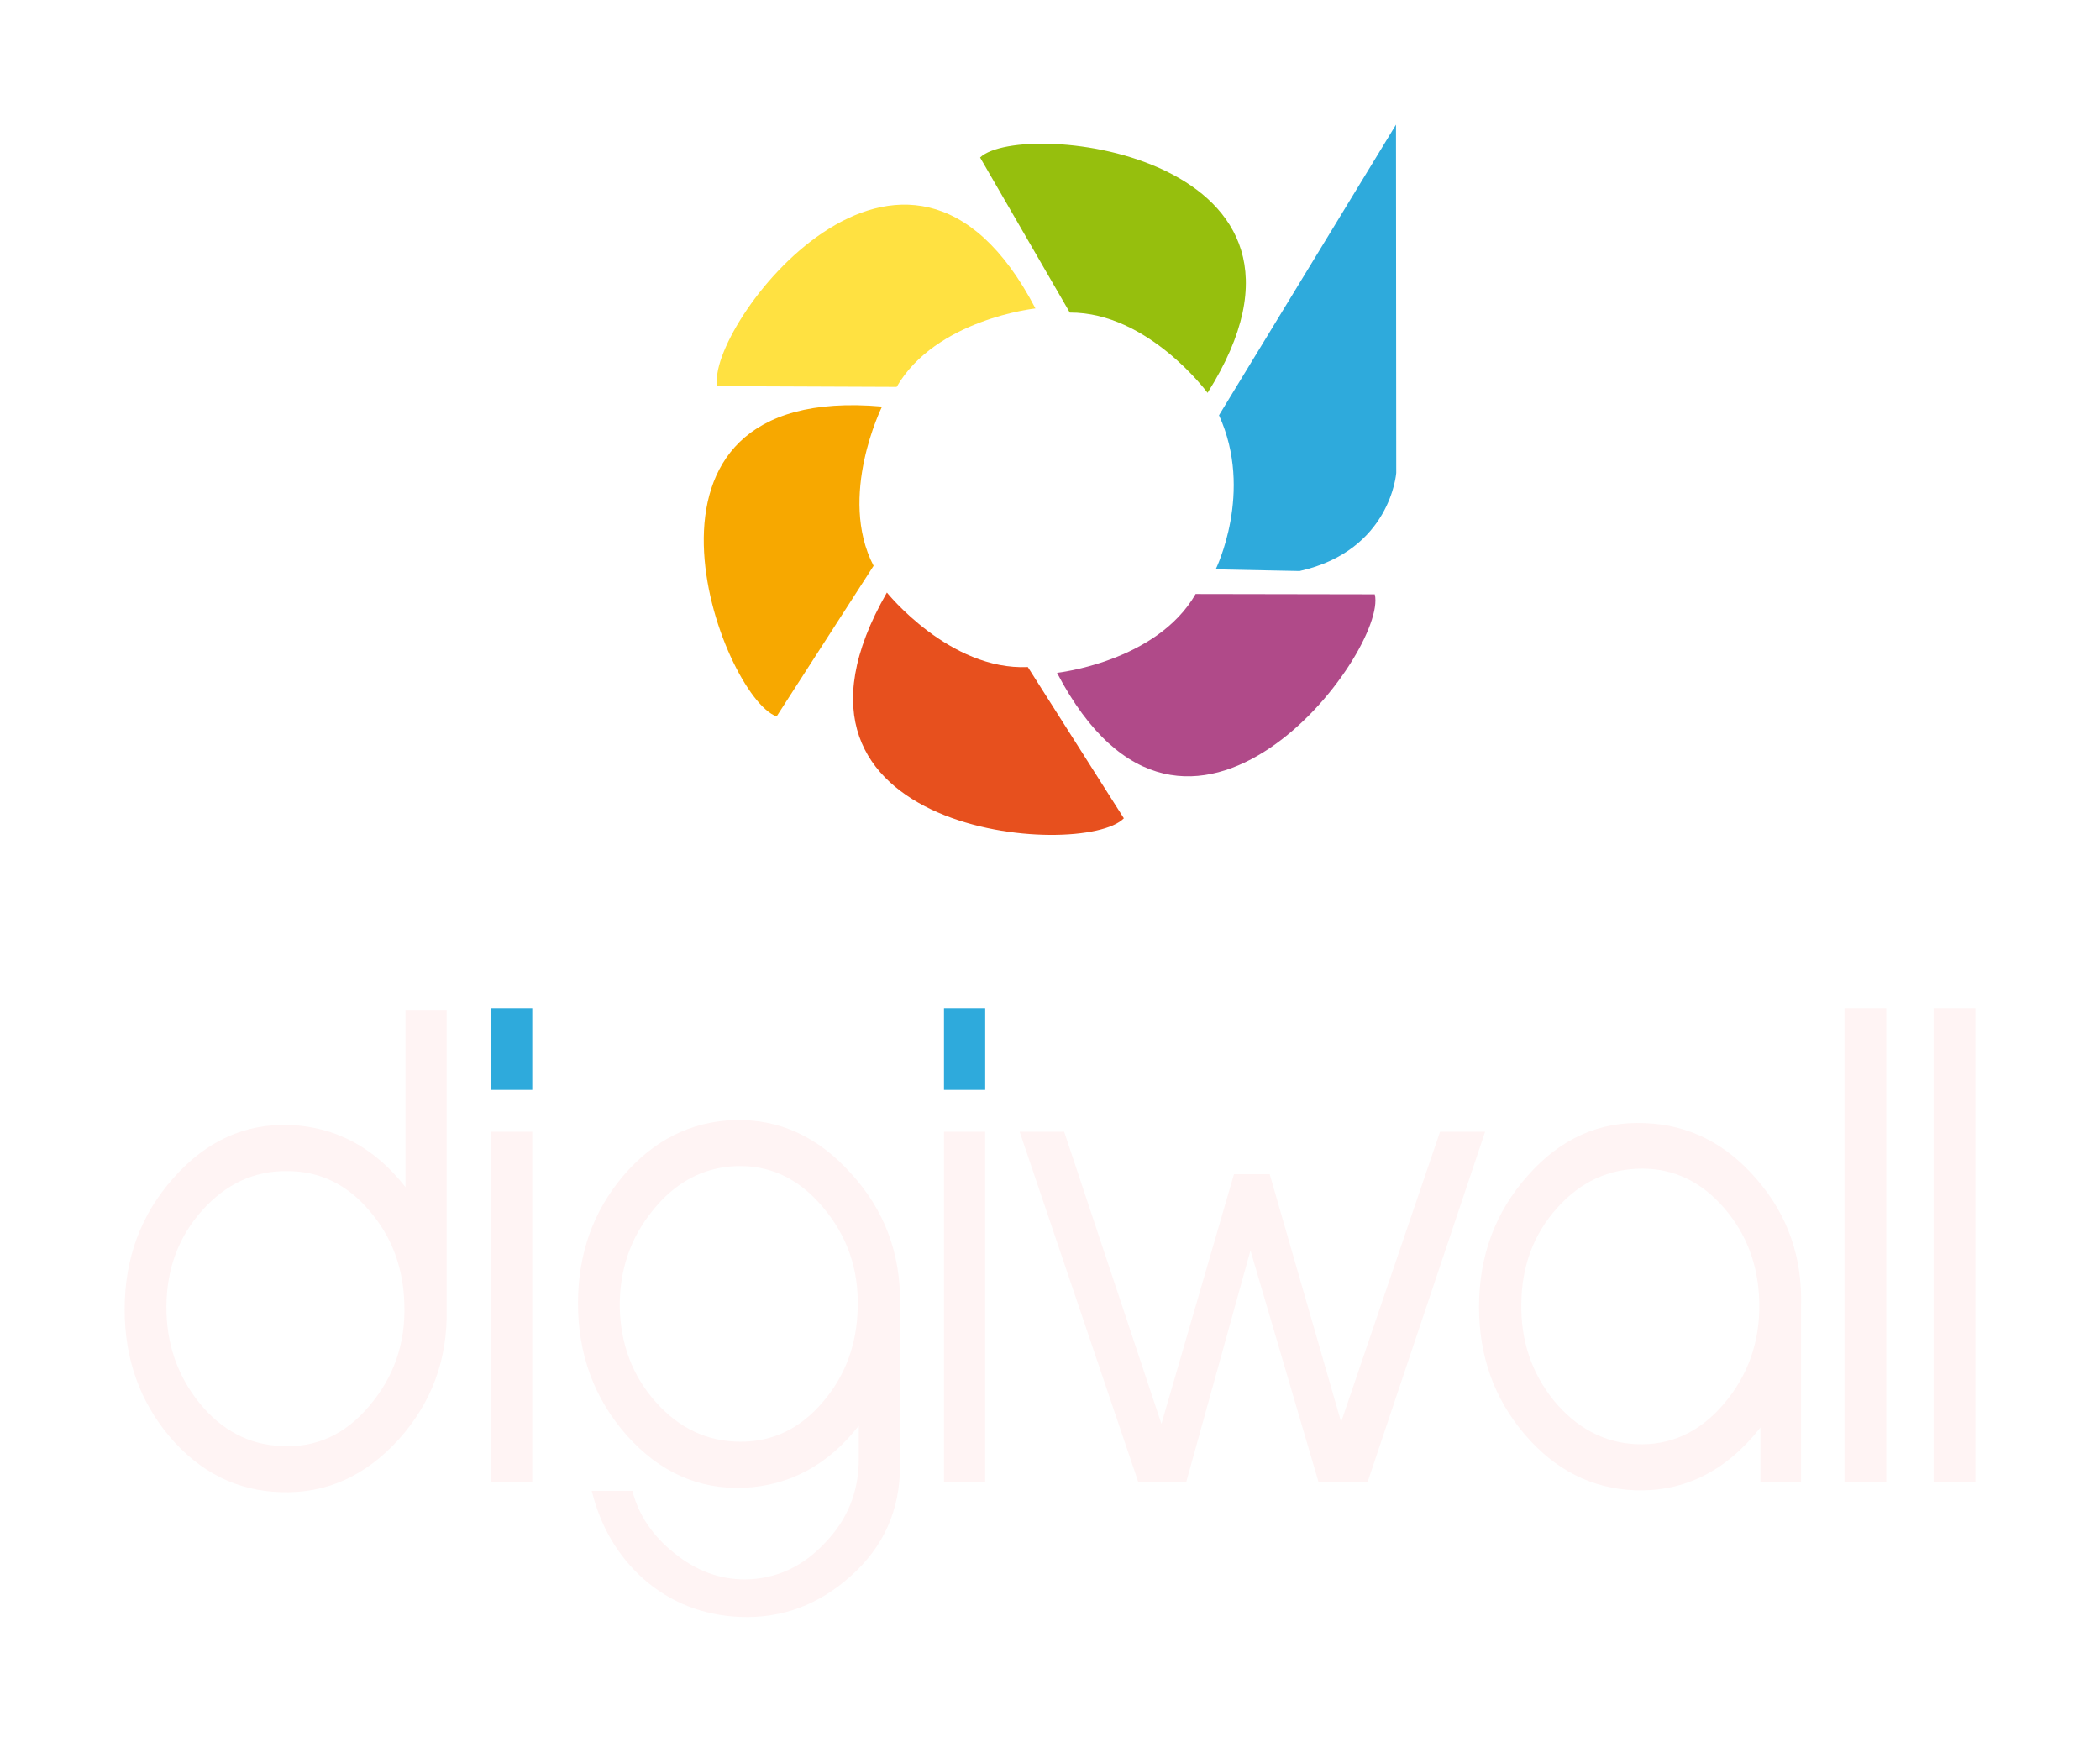
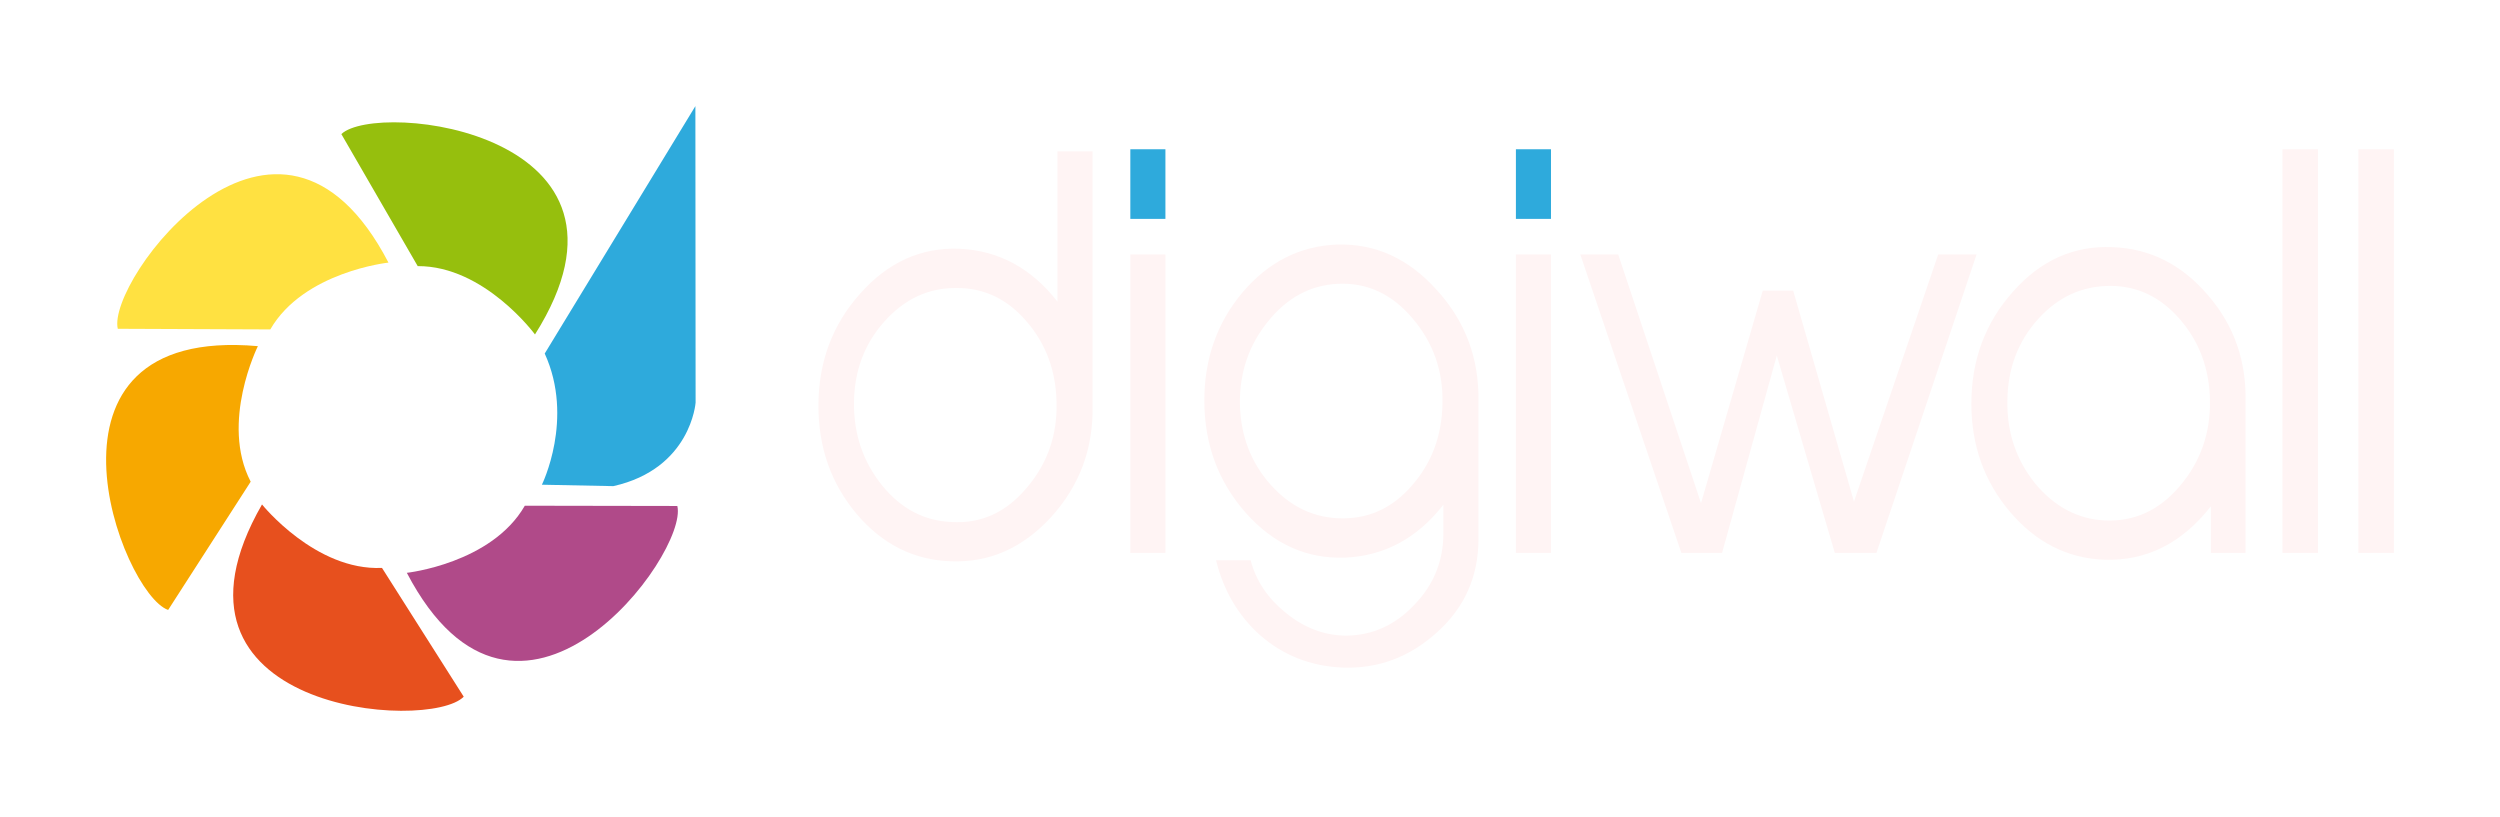
- <svg xmlns="http://www.w3.org/2000/svg" width="168.464mm" height="139.736mm" viewBox="0 0 168.464 139.736" version="1.1" id="svg8">
+ <svg xmlns="http://www.w3.org/2000/svg" width="235.589mm" height="76.983mm" viewBox="0 0 235.589 76.983" version="1.1" id="svg8">
  <defs id="defs2" />
-   <g id="layer1" transform="translate(-62.6433,-154.6621)">
-     <g id="g832" transform="translate(111.7187,-66.81738)">
+   <g id="layer1" transform="translate(-59.58544,-153.7172)">
+     <g id="g832" transform="translate(62.20378,-67.76232)">
      <path id="path3482-5-3-1-1" d="m 8.481,252.463 c -1.068,-4.542 15.107,-26.227 25.507,-6.237 0,0 -7.988,0.852 -11.134,6.296 z" style="fill:#ffe141;fill-opacity:1;stroke:none;stroke-width:0.265px;stroke-linecap:butt;stroke-linejoin:miter;stroke-opacity:1" />
      <path id="path3544" d="m 48.447,267.157 c 0,0 3.074,-6.214 0.267,-12.361 l 14.198,-23.316 0.02,27.938 c 0,0 -0.434,6.233 -7.751,7.873 z" style="fill:#2eaadc;fill-opacity:1;stroke:none;stroke-width:0.265px;stroke-linecap:butt;stroke-linejoin:miter;stroke-opacity:1" />
      <path id="path3482-5-3-1-1-8" d="m 29.549,234.115 c 3.384,-3.213 30.266,-0.178 18.247,18.882 0,0 -4.764,-6.468 -11.051,-6.44 z" style="fill:#96bf0d;fill-opacity:1;stroke:none;stroke-width:0.265px;stroke-linecap:butt;stroke-linejoin:miter;stroke-opacity:1" />
      <path id="path3482-5-3-1-1-8-5" d="m 13.226,278.958 c -4.404,-1.542 -13.989,-26.84 8.457,-24.859 0,0 -3.577,7.193 -0.678,12.773 z" style="fill:#f7a800;fill-opacity:1;stroke:none;stroke-width:0.265px;stroke-linecap:butt;stroke-linejoin:miter;stroke-opacity:1" />
      <path id="path3482-5-3-1-1-8-5-1" d="m 41.081,287.132 c -3.248,3.349 -30.233,1.424 -19.009,-18.115 0,0 5.026,6.267 11.307,5.98 z" style="fill:#e7501e;fill-opacity:1;stroke:none;stroke-width:0.265px;stroke-linecap:butt;stroke-linejoin:miter;stroke-opacity:1" />
      <path id="path3482-5-3-1-1-8-5-1-3" d="m 61.211,269.161 c 1.079,4.539 -15.043,26.264 -25.492,6.299 0,0 7.986,-0.872 11.119,-6.324 z" style="fill:#b04a89;fill-opacity:1;stroke:none;stroke-width:0.265px;stroke-linecap:butt;stroke-linejoin:miter;stroke-opacity:1" />
    </g>
-     <g aria-label="digiwall" transform="matrix(1.102106,0,0,1.233405,-189.8974,184.8408)" style="font-style:normal;font-weight:normal;font-size:40px;line-height:1.25;font-family:sans-serif;letter-spacing:0px;word-spacing:0px;fill:#fff4f4;fill-opacity:1;stroke:none;stroke-opacity:1" id="flowRoot7317">
-       <path d="m 261.657,60.669 q 0.12,4.92 -3.52,8.52 -3.64,3.56 -8.56,3.4 -4.76,-0.12 -8.08,-3.6 -3.28,-3.48 -3.28,-8.28 0,-5 3.56,-8.56 3.56,-3.6 8.48,-3.44 5.04,0.2 8.4,4.04 v -11.48 h 3 z m -3.08,-0.24 q -0.08,-3.6 -2.56,-6.16 -2.44,-2.56 -5.96,-2.56 -3.6,-0.04 -6.2,2.56 -2.56,2.56 -2.6,6.2 -0.04,3.6 2.4,6.32 2.44,2.68 5.96,2.8 3.76,0.2 6.4,-2.6 2.68,-2.8 2.56,-6.56 z" style="font-style:normal;font-variant:normal;font-weight:normal;font-stretch:normal;font-family:abeatbyKai;-inkscape-font-specification:abeatbyKai;fill:#fff4f4;fill-opacity:1;stroke:none" id="path834" />
-       <path style="font-style:normal;font-variant:normal;font-weight:normal;font-stretch:normal;font-family:abeatbyKai;-inkscape-font-specification:abeatbyKai;fill:#2eaadc;fill-opacity:1;stroke:none" d="m 267.887,46.429 h -3 v -5.32 h 3 z" id="path833" />
-       <path style="font-style:normal;font-variant:normal;font-weight:normal;font-stretch:normal;font-family:abeatbyKai;-inkscape-font-specification:abeatbyKai;fill:#fff4f4;fill-opacity:1;stroke:none" d="m 267.887,71.949 h -3 v -22.8 h 3 z" id="path836" />
-       <path d="m 294.655,60.349 v 10.52 q 0,4.32 -3.56,7.16 -3.52,2.84 -8.08,2.68 -4.08,-0.16 -7.04,-2.48 -2.8,-2.24 -3.76,-5.72 h 2.96 q 0.68,2.36 3.04,4.04 2.36,1.72 5.16,1.72 3.36,-0.04 5.8,-2.36 2.48,-2.28 2.48,-5.48 v -2.16 q -3.36,3.84 -8.4,4.04 -4.92,0.16 -8.48,-3.4 -3.56,-3.6 -3.56,-8.6 0,-4.8 3.28,-8.28 3.32,-3.48 8.08,-3.64 4.92,-0.12 8.52,3.48 3.64,3.56 3.56,8.48 z m -3.08,0.24 q 0.12,-3.76 -2.56,-6.56 -2.64,-2.8 -6.4,-2.64 -3.52,0.16 -5.96,2.88 -2.44,2.68 -2.4,6.28 0.08,3.64 2.64,6.2 2.56,2.56 6.16,2.56 3.52,0 5.96,-2.56 2.48,-2.56 2.56,-6.16 z" style="font-style:normal;font-variant:normal;font-weight:normal;font-stretch:normal;font-family:abeatbyKai;-inkscape-font-specification:abeatbyKai;fill:#fff4f4;fill-opacity:1;stroke:none" id="path838" />
-       <path style="font-style:normal;font-variant:normal;font-weight:normal;font-stretch:normal;font-family:abeatbyKai;-inkscape-font-specification:abeatbyKai;fill:#2eaadc;fill-opacity:1;stroke:none" d="m 300.855,46.429 h -3 v -5.32 h 3 z" id="path837" />
-       <path style="font-style:normal;font-variant:normal;font-weight:normal;font-stretch:normal;font-family:abeatbyKai;-inkscape-font-specification:abeatbyKai;fill:#fff4f4;fill-opacity:1;stroke:none" d="m 300.855,71.949 h -3 v -22.8 h 3 z" id="path840" />
-       <path d="m 337.243,49.149 -8.56,22.8 h -3.56 l -4.96,-15.08 -4.68,15.08 h -3.48 l -8.64,-22.8 h 3.24 l 7.08,19 5.28,-16.24 h 2.6 l 5.2,16.12 7.2,-18.88 z" style="font-style:normal;font-variant:normal;font-weight:normal;font-stretch:normal;font-family:abeatbyKai;-inkscape-font-specification:abeatbyKai;fill:#fff4f4;fill-opacity:1;stroke:none" id="path842" />
-       <path d="m 360.24,60.509 v 0.16 11.28 h -2.96 v -3.56 q -3.72,4.24 -9.12,4.08 -4.72,-0.16 -8.04,-3.64 -3.32,-3.48 -3.32,-8.28 0,-5 3.56,-8.56 3.56,-3.6 8.52,-3.4 4.8,0.16 8.16,3.68 3.36,3.48 3.2,8.24 z m -3.04,-0.24 q -0.08,-3.6 -2.56,-6.16 -2.48,-2.56 -5.96,-2.56 -3.64,0 -6.2,2.56 -2.56,2.56 -2.6,6.2 -0.08,3.6 2.36,6.32 2.48,2.68 5.96,2.84 3.76,0.16 6.4,-2.6 2.68,-2.8 2.6,-6.6 z" style="font-style:normal;font-variant:normal;font-weight:normal;font-stretch:normal;font-family:abeatbyKai;-inkscape-font-specification:abeatbyKai;fill:#fff4f4;fill-opacity:1;stroke:none" id="path844" />
-       <path d="m 366.442,71.949 h -3.04 v -30.84 h 3.04 z" style="font-style:normal;font-variant:normal;font-weight:normal;font-stretch:normal;font-family:abeatbyKai;-inkscape-font-specification:abeatbyKai;fill:#fff4f4;fill-opacity:1;stroke:none" id="path846" />
-       <path d="m 372.927,71.949 h -3.04 v -30.84 h 3.04 z" style="font-style:normal;font-variant:normal;font-weight:normal;font-stretch:normal;font-family:abeatbyKai;-inkscape-font-specification:abeatbyKai;fill:#fff4f4;fill-opacity:1;stroke:none" id="path848" />
+     <g aria-label="digiwall" transform="matrix(1.102106,0,0,1.233405,-125.8305,117.0785)" style="font-style:normal;font-weight:normal;font-size:40px;line-height:1.25;font-family:sans-serif;letter-spacing:0px;word-spacing:0px;fill:#fff4f4;fill-opacity:1;stroke:none;stroke-opacity:1" id="flowRoot7317">
+       <g id="g849">
+         <path id="path834" style="font-style:normal;font-variant:normal;font-weight:normal;font-stretch:normal;font-family:abeatbyKai;-inkscape-font-specification:abeatbyKai;fill:#fff4f4;fill-opacity:1;stroke:none" d="m 261.657,60.669 q 0.12,4.92 -3.52,8.52 -3.64,3.56 -8.56,3.4 -4.76,-0.12 -8.08,-3.6 -3.28,-3.48 -3.28,-8.28 0,-5 3.56,-8.56 3.56,-3.6 8.48,-3.44 5.04,0.2 8.4,4.04 v -11.48 h 3 z m -3.08,-0.24 q -0.08,-3.6 -2.56,-6.16 -2.44,-2.56 -5.96,-2.56 -3.6,-0.04 -6.2,2.56 -2.56,2.56 -2.6,6.2 -0.04,3.6 2.4,6.32 2.44,2.68 5.96,2.8 3.76,0.2 6.4,-2.6 2.68,-2.8 2.56,-6.56 z" />
+         <path id="path833" d="m 267.887,46.429 h -3 v -5.32 h 3 z" style="font-style:normal;font-variant:normal;font-weight:normal;font-stretch:normal;font-family:abeatbyKai;-inkscape-font-specification:abeatbyKai;fill:#2eaadc;fill-opacity:1;stroke:none" />
+         <path id="path836" d="m 267.887,71.949 h -3 v -22.8 h 3 z" style="font-style:normal;font-variant:normal;font-weight:normal;font-stretch:normal;font-family:abeatbyKai;-inkscape-font-specification:abeatbyKai;fill:#fff4f4;fill-opacity:1;stroke:none" />
+         <path id="path838" style="font-style:normal;font-variant:normal;font-weight:normal;font-stretch:normal;font-family:abeatbyKai;-inkscape-font-specification:abeatbyKai;fill:#fff4f4;fill-opacity:1;stroke:none" d="m 294.655,60.349 v 10.52 q 0,4.32 -3.56,7.16 -3.52,2.84 -8.08,2.68 -4.08,-0.16 -7.04,-2.48 -2.8,-2.24 -3.76,-5.72 h 2.96 q 0.68,2.36 3.04,4.04 2.36,1.72 5.16,1.72 3.36,-0.04 5.8,-2.36 2.48,-2.28 2.48,-5.48 v -2.16 q -3.36,3.84 -8.4,4.04 -4.92,0.16 -8.48,-3.4 -3.56,-3.6 -3.56,-8.6 0,-4.8 3.28,-8.28 3.32,-3.48 8.08,-3.64 4.92,-0.12 8.52,3.48 3.64,3.56 3.56,8.48 z m -3.08,0.24 q 0.12,-3.76 -2.56,-6.56 -2.64,-2.8 -6.4,-2.64 -3.52,0.16 -5.96,2.88 -2.44,2.68 -2.4,6.28 0.08,3.64 2.64,6.2 2.56,2.56 6.16,2.56 3.52,0 5.96,-2.56 2.48,-2.56 2.56,-6.16 z" />
+         <path id="path837" d="m 300.855,46.429 h -3 v -5.32 h 3 z" style="font-style:normal;font-variant:normal;font-weight:normal;font-stretch:normal;font-family:abeatbyKai;-inkscape-font-specification:abeatbyKai;fill:#2eaadc;fill-opacity:1;stroke:none" />
+         <path id="path840" d="m 300.855,71.949 h -3 v -22.8 h 3 z" style="font-style:normal;font-variant:normal;font-weight:normal;font-stretch:normal;font-family:abeatbyKai;-inkscape-font-specification:abeatbyKai;fill:#fff4f4;fill-opacity:1;stroke:none" />
+         <path id="path842" style="font-style:normal;font-variant:normal;font-weight:normal;font-stretch:normal;font-family:abeatbyKai;-inkscape-font-specification:abeatbyKai;fill:#fff4f4;fill-opacity:1;stroke:none" d="m 337.243,49.149 -8.56,22.8 h -3.56 l -4.96,-15.08 -4.68,15.08 h -3.48 l -8.64,-22.8 h 3.24 l 7.08,19 5.28,-16.24 h 2.6 l 5.2,16.12 7.2,-18.88 z" />
+         <path id="path844" style="font-style:normal;font-variant:normal;font-weight:normal;font-stretch:normal;font-family:abeatbyKai;-inkscape-font-specification:abeatbyKai;fill:#fff4f4;fill-opacity:1;stroke:none" d="m 360.24,60.509 v 0.16 11.28 h -2.96 v -3.56 q -3.72,4.24 -9.12,4.08 -4.72,-0.16 -8.04,-3.64 -3.32,-3.48 -3.32,-8.28 0,-5 3.56,-8.56 3.56,-3.6 8.52,-3.4 4.8,0.16 8.16,3.68 3.36,3.48 3.2,8.24 z m -3.04,-0.24 q -0.08,-3.6 -2.56,-6.16 -2.48,-2.56 -5.96,-2.56 -3.64,0 -6.2,2.56 -2.56,2.56 -2.6,6.2 -0.08,3.6 2.36,6.32 2.48,2.68 5.96,2.84 3.76,0.16 6.4,-2.6 2.68,-2.8 2.6,-6.6 z" />
+         <path id="path846" style="font-style:normal;font-variant:normal;font-weight:normal;font-stretch:normal;font-family:abeatbyKai;-inkscape-font-specification:abeatbyKai;fill:#fff4f4;fill-opacity:1;stroke:none" d="m 366.442,71.949 h -3.04 v -30.84 h 3.04 z" />
+         <path id="path848" style="font-style:normal;font-variant:normal;font-weight:normal;font-stretch:normal;font-family:abeatbyKai;-inkscape-font-specification:abeatbyKai;fill:#fff4f4;fill-opacity:1;stroke:none" d="m 372.927,71.949 h -3.04 v -30.84 h 3.04 z" />
+       </g>
    </g>
  </g>
</svg>
